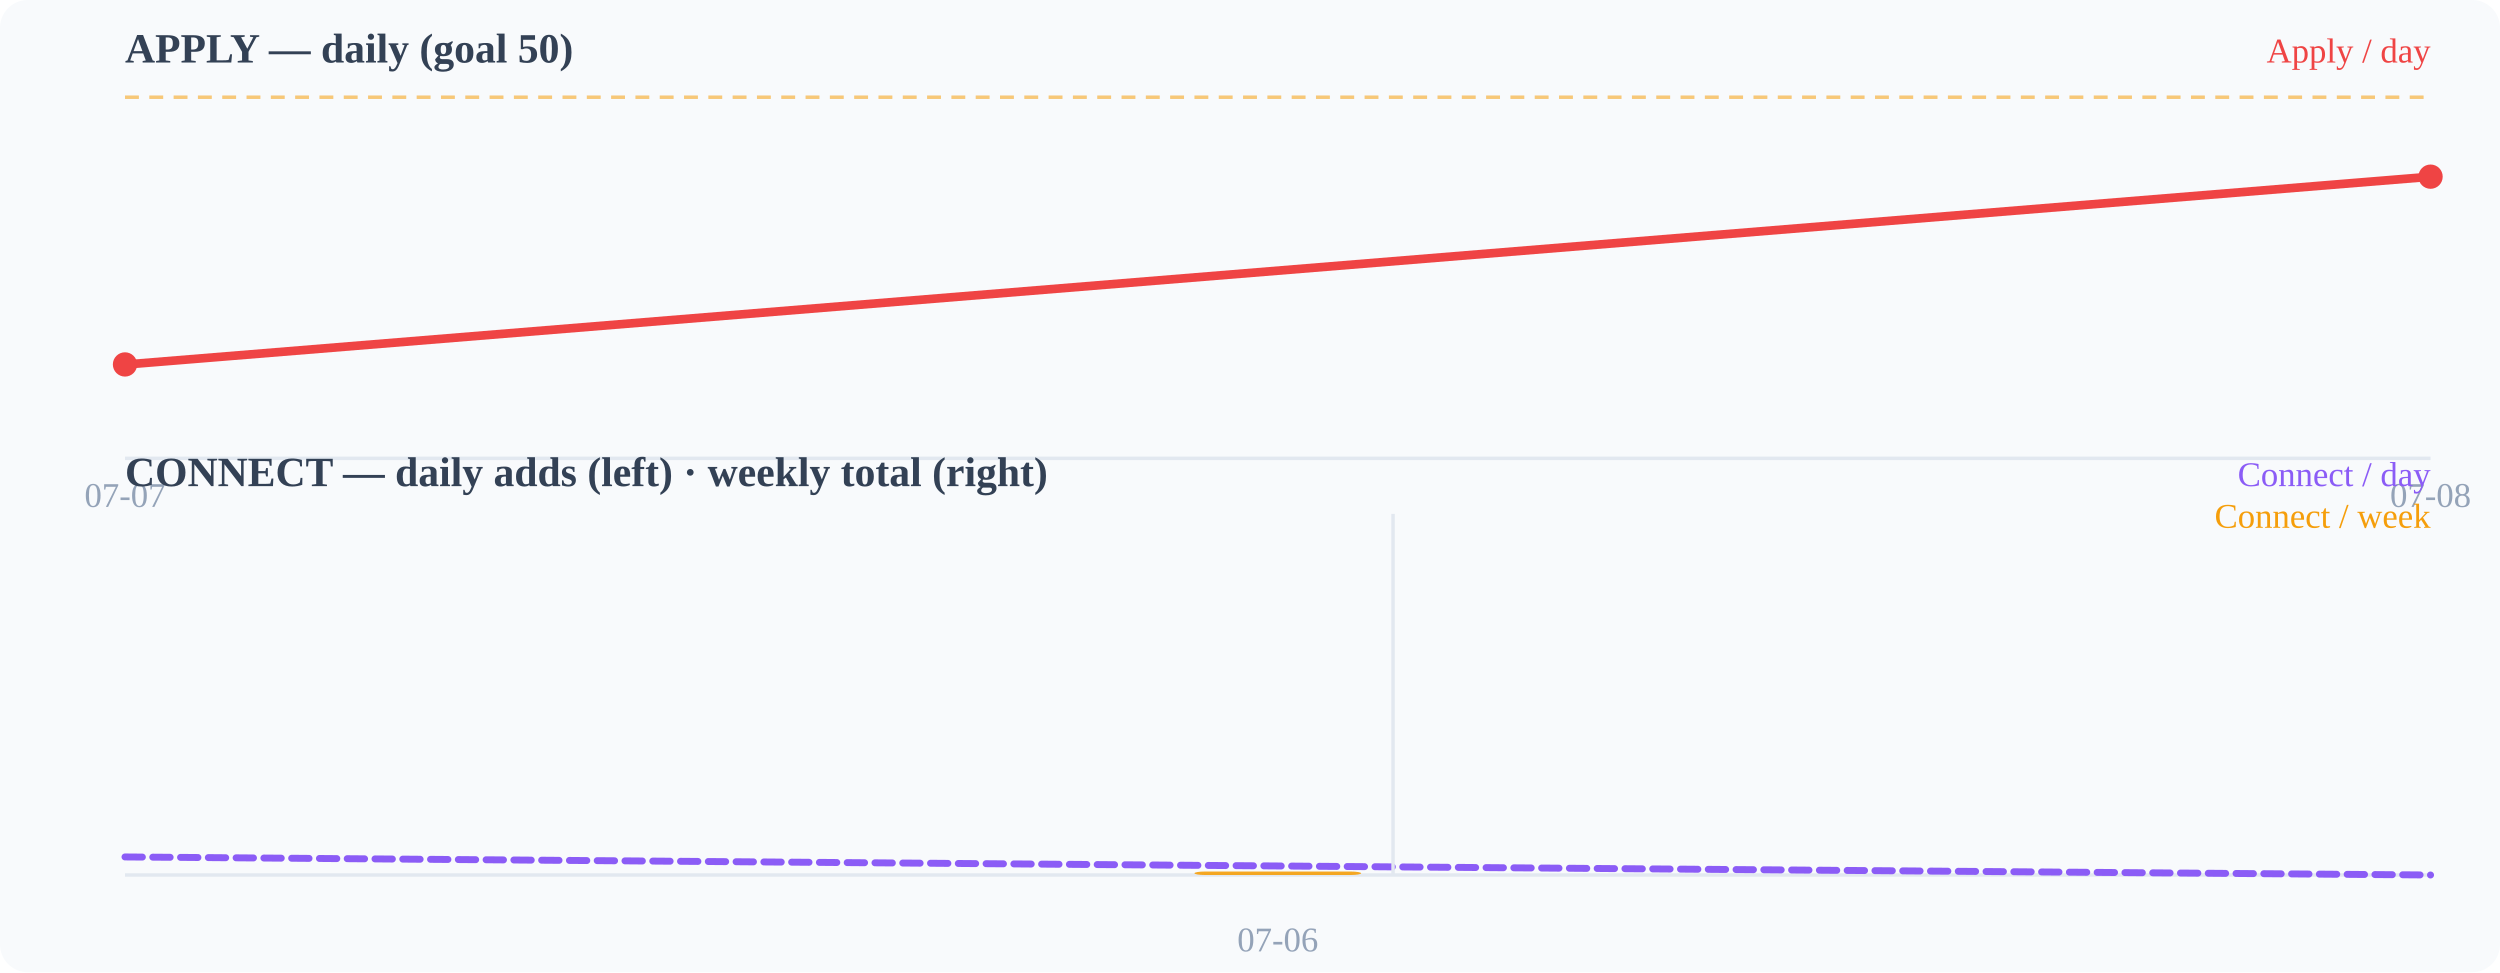
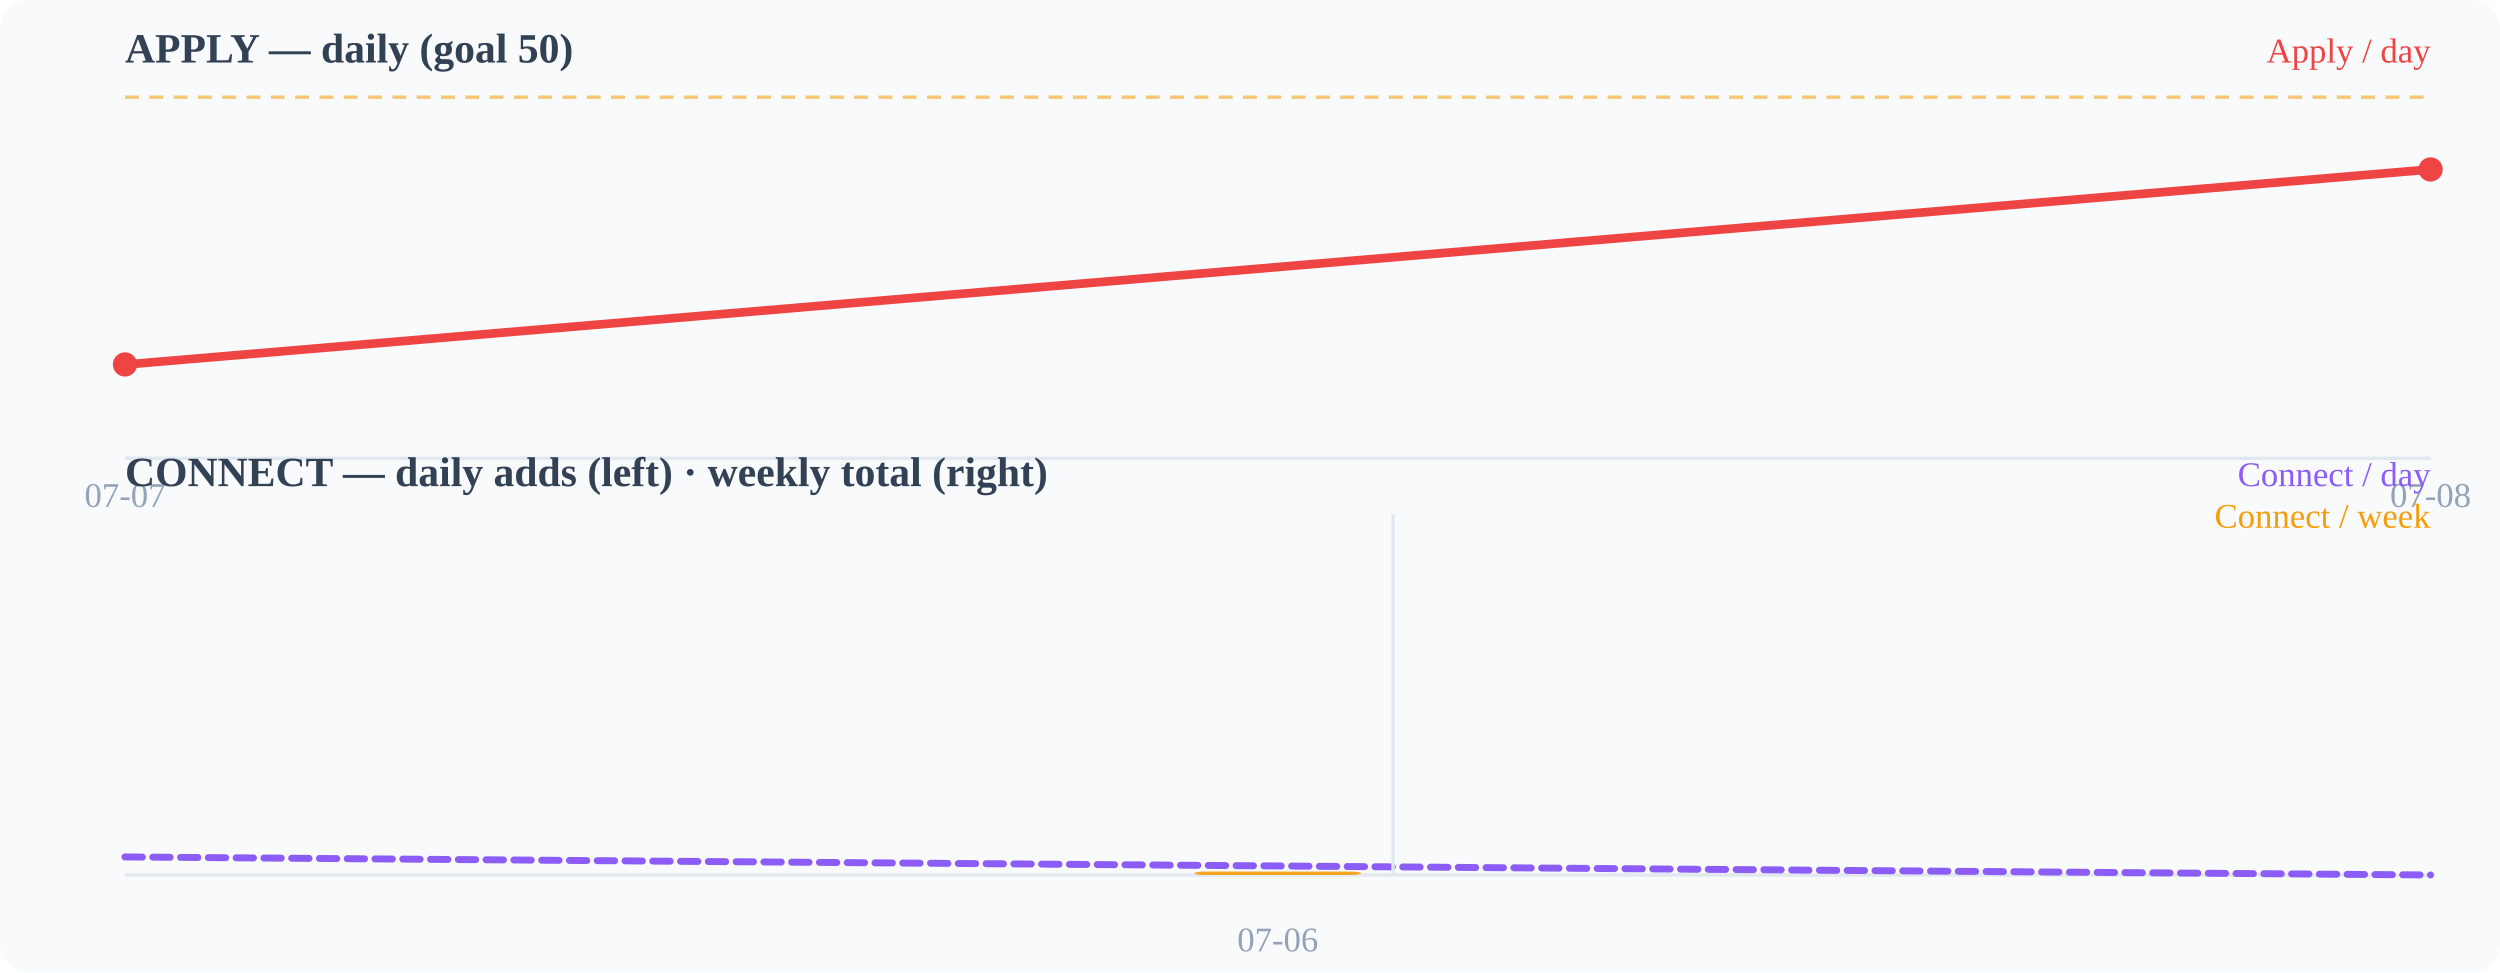
<svg xmlns="http://www.w3.org/2000/svg" width="720" height="280" viewBox="0 0 720 280">
  <rect width="720" height="280" fill="#f8fafc" rx="8" />
  <text x="36" y="18" font-size="12" font-weight="600" fill="#334155">APPLY — daily (goal 50)</text>
  <line x1="36" y1="132" x2="700" y2="132" stroke="#e2e8f0" stroke-width="1" />
  <line x1="36" y1="28.0" x2="700" y2="28.0" stroke="#f59e0b" stroke-width="1" stroke-dasharray="4 3" opacity="0.55" />
-   <polyline points="36.0,105.0 700.0,50.9" fill="none" stroke="#ef4444" stroke-width="2.5" stroke-linecap="round" stroke-linejoin="round" />
+   <polyline points="36.0,105.0 700.0,48.8" fill="none" stroke="#ef4444" stroke-width="2.5" stroke-linecap="round" stroke-linejoin="round" />
  <circle cx="36" cy="104.96" r="3.5" fill="#ef4444" />
-   <circle cx="700" cy="50.88" r="3.5" fill="#ef4444" />
+   <circle cx="700" cy="48.8" r="3.5" fill="#ef4444" />
  <text x="36" y="146" font-size="10" fill="#94a3b8" text-anchor="middle">07-07</text>
  <text x="700" y="146" font-size="10" fill="#94a3b8" text-anchor="middle">07-08</text>
  <text x="36" y="140" font-size="12" font-weight="600" fill="#334155">CONNECT — daily adds (left) · weekly total (right)</text>
  <line x1="36" y1="252" x2="700" y2="252" stroke="#e2e8f0" stroke-width="1" />
  <polyline points="36.0,246.8 700.0,252.0" fill="none" stroke="#8b5cf6" stroke-width="2" stroke-linecap="round" stroke-linejoin="round" stroke-dasharray="5 3" />
  <rect x="344.0" y="251.0" width="48" height="1.0" rx="3" fill="#f59e0b" opacity="0.9" />
  <line x1="401.2" y1="148" x2="401.2" y2="252" stroke="#e2e8f0" stroke-width="1" />
  <text x="368" y="274" font-size="10" fill="#94a3b8" text-anchor="middle">07-06</text>
  <text x="700" y="18" font-size="10" fill="#ef4444" text-anchor="end">Apply / day</text>
  <text x="700" y="140" font-size="10" fill="#8b5cf6" text-anchor="end">Connect / day</text>
  <text x="700" y="152" font-size="10" fill="#f59e0b" text-anchor="end">Connect / week</text>
</svg>
